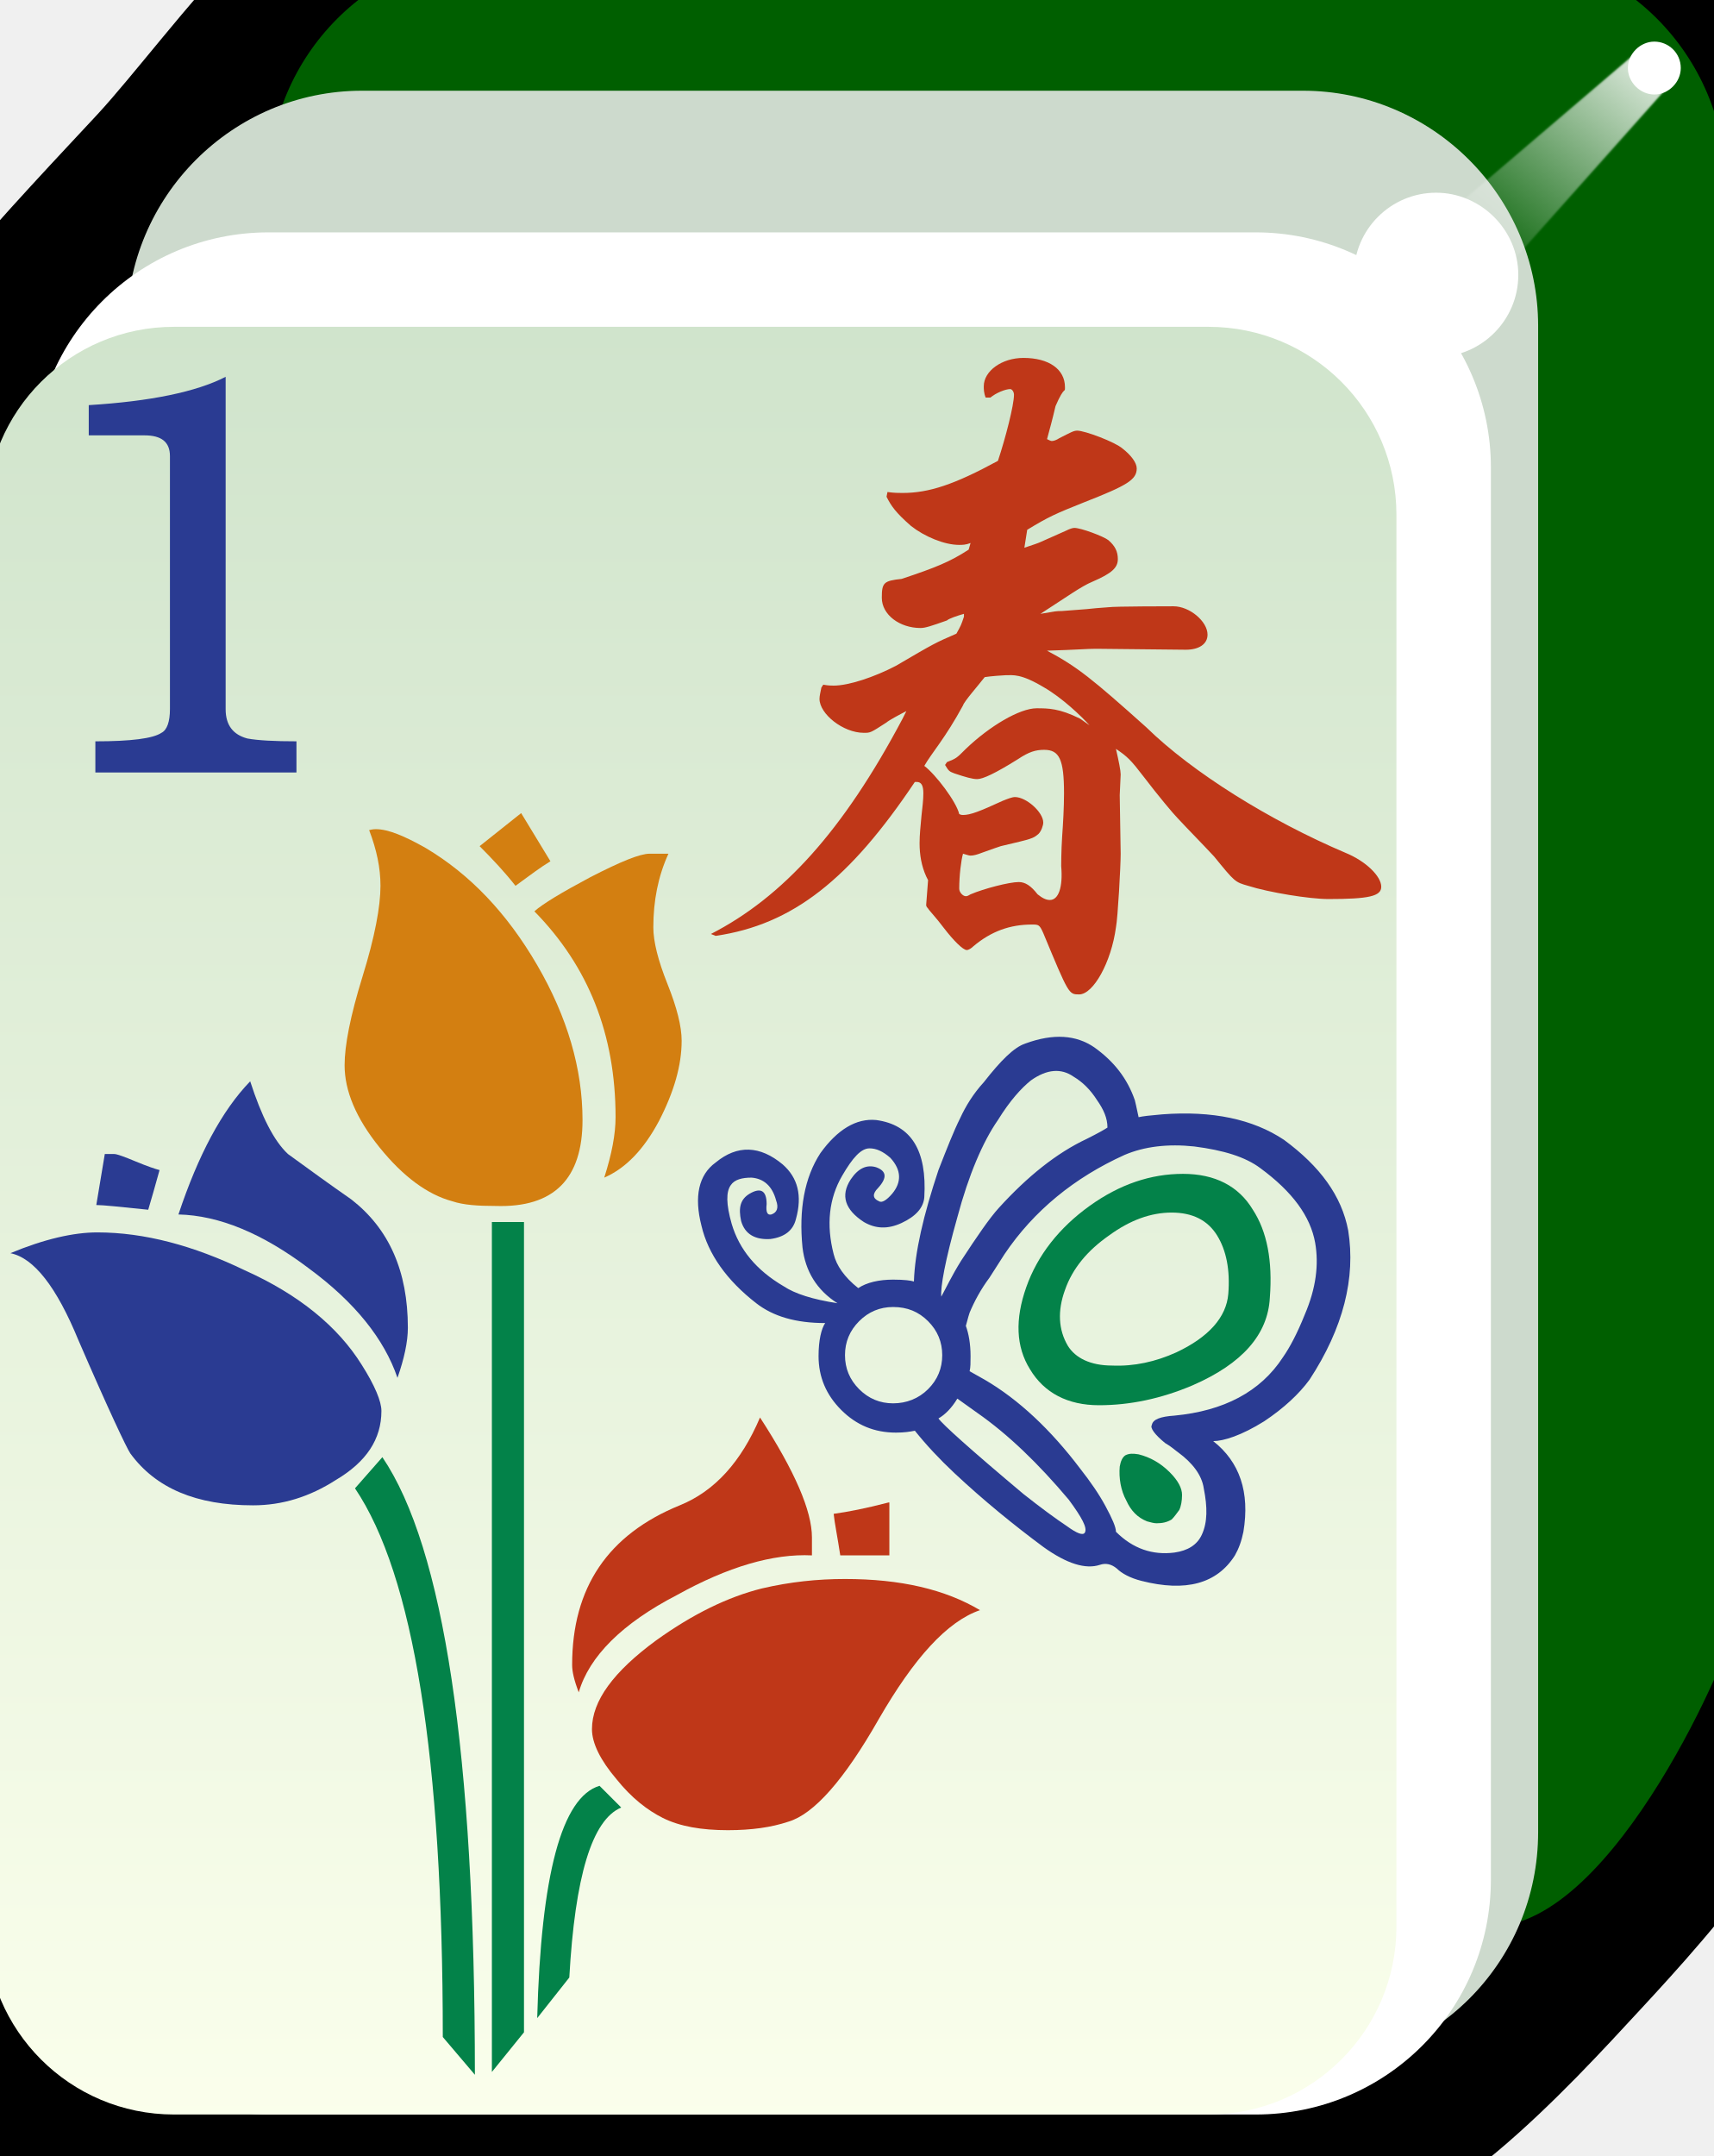
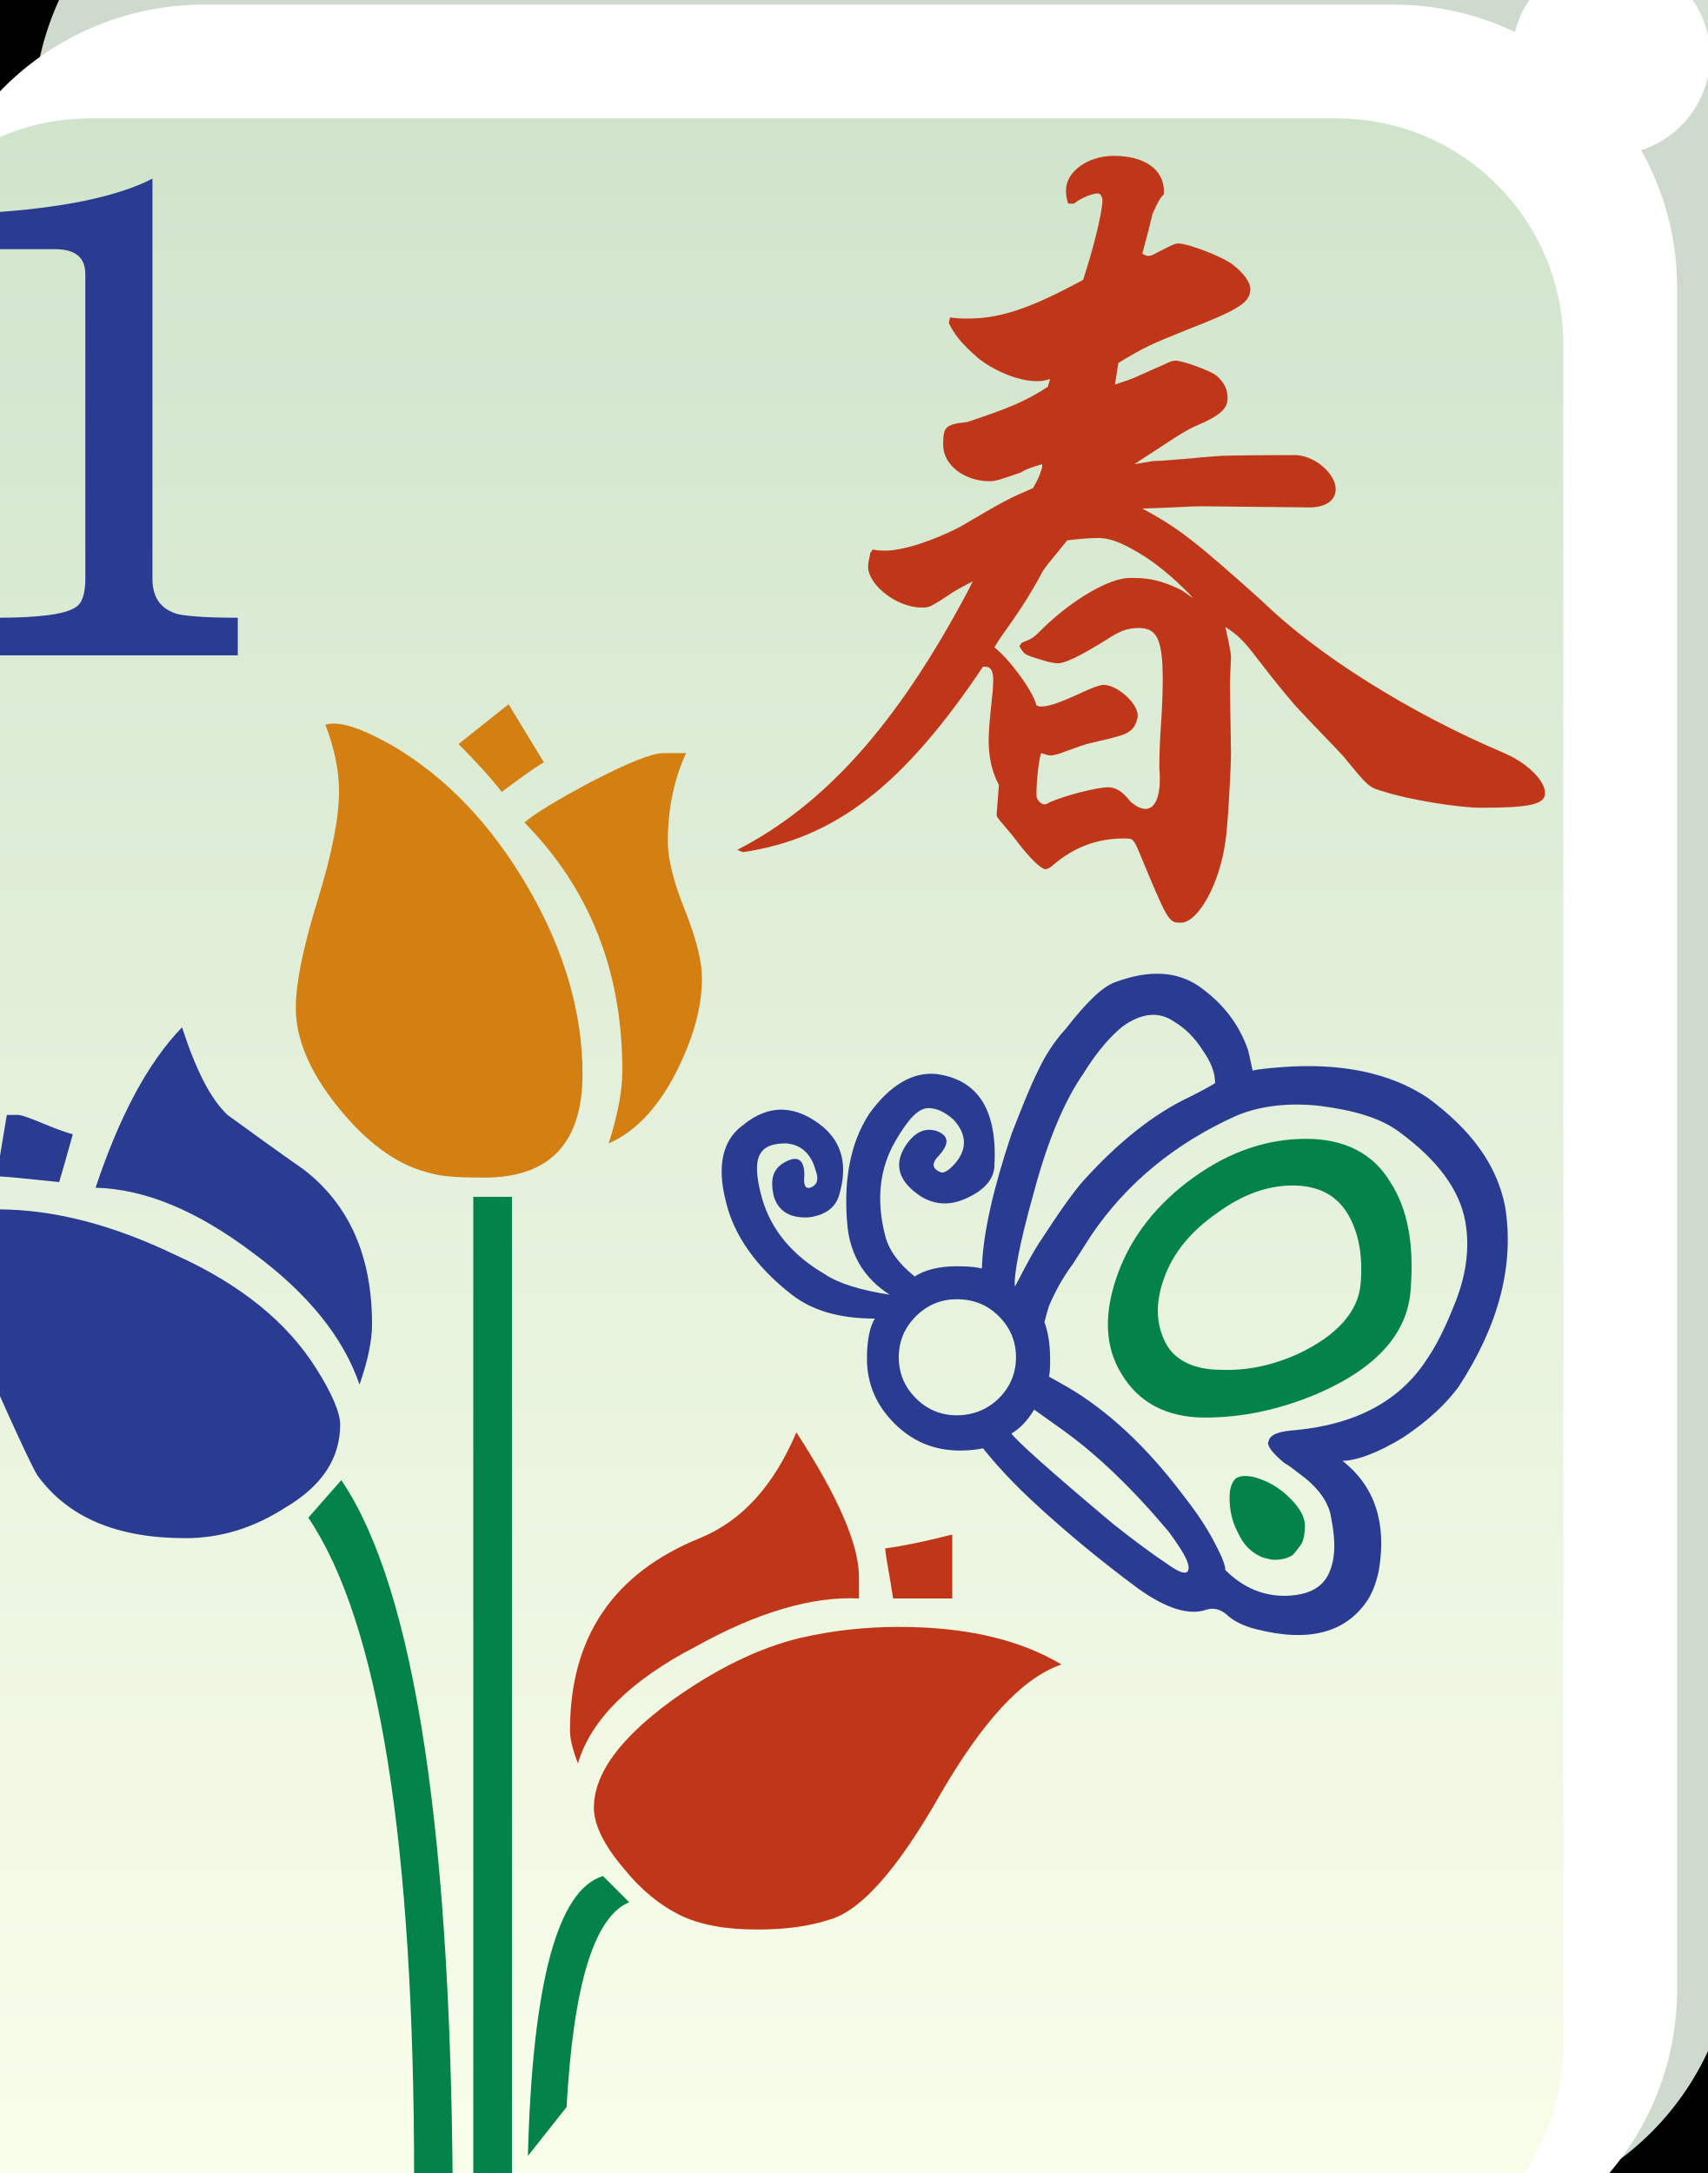
- <svg xmlns="http://www.w3.org/2000/svg" viewBox="-177.2 311.9 181.5 228.3">
+ <svg xmlns="http://www.w3.org/2000/svg" viewBox="-166.7 336.1 150.1 191.0">
  <style type="text/css">
	.st0{enable-background:new    ;}
	.st1{fill:#005F00;}
	.st2{fill:#CDDACD;}
	.st3{fill:#FFFFFF;}
	.st4{fill:url(#rect3008_1_);}
	.st5{filter:url(#filter3970-5);}
	.st6{fill:url(#SVGID_1_);}
	.st7{fill:#2A3B92;}
	.st8{fill:#038249;}
	.st9{fill:#D37F11;}
	.st10{fill:#BF3718;}
</style>
  <switch>
    <g>
      <filter height="1.215" width="1.217" id="filter3970-5" x="-0.109" y="-0.108" color-interpolation-filters="sRGB">
        <feGaussianBlur stdDeviation="0.128" id="feGaussianBlur3972-8" />
      </filter>
      <g id="g4146" transform="translate(39.76832,209.7179)">
		</g>
      <g id="g4630" transform="matrix(1.000594,0,0,1,-1.375807,203.4062)" class="st0">
        <g id="g3062">
          <path id="rect4031" d="M-131.2,90.5l46.1,0.2l68.4-0.2c22.9-0.1,36.1,15.9,36.1,40.4v154.6c0,12.3-14,27.7-21.4,35.7      s-22.1,24.3-33.6,24.3h-113c-22.9,0-41.3-5.6-41.3-30.2l-0.3-162.3c0-6.4,17.3-24.3,24.8-32.4C-158,112.6-142.7,90.4-131.2,90.5      L-131.2,90.5z" />
          <path id="rect3767" class="st1" d="M-122.4,103.2h104.5c13.8,0,24.8,11.1,24.9,24.9l0.9,152.4c0,2-12.6,32-25.8,32h-104.5      c-13.8,0-24.9-11.1-24.9-24.9V128.1C-147.3,114.3-136.2,103.2-122.4,103.2L-122.4,103.2z" />
          <path id="rect3861" class="st2" d="M-137.4,118.1h99.6c13.7,0,24.9,11.2,24.9,24.9v159.5c0,13.8-11.1,24.9-24.9,24.9h-99.6      c-13.7,0-24.9-11.2-24.9-24.9V143.1C-162.3,129.3-151.1,118.1-137.4,118.1z" />
          <path id="rect3765" class="st3" d="M-147.3,133.1h104.5c13.7,0,24.9,11.2,24.9,24.9v149.5c0,13.8-11.1,24.9-24.9,24.9h-104.5      c-13.7,0-24.9-11.2-24.9-24.9V158C-172.2,144.3-161.1,133.1-147.3,133.1z" />
          <linearGradient id="rect3008_1_" gradientUnits="userSpaceOnUse" x1="-324.883" y1="569.587" x2="-324.883" y2="531.068" gradientTransform="matrix(4.9807 0 0 -4.9841 1515.62 2981.961)">
            <stop offset="0" style="stop-color:#D0E4CC" />
            <stop offset="1" style="stop-color:#FBFFEC" />
          </linearGradient>
          <path id="rect3008" class="st4" d="M-157.3,143.1h109.5c11,0,19.9,8.9,19.9,19.9v149.5c0,11-8.9,19.9-19.9,19.9h-109.5      c-11,0-19.9-8.9-19.9-19.9V163C-177.2,152-168.3,143.1-157.3,143.1z" />
          <path id="path3932" class="st3" d="M2.2,115.7c0,1.5-1.3,2.8-2.8,2.8s-2.8-1.3-2.8-2.8s1.3-2.8,2.8-2.8S2.2,114.1,2.2,115.7z" />
          <g id="path3936" class="st5">
            <linearGradient id="SVGID_1_" gradientUnits="userSpaceOnUse" x1="-315.771" y1="590.47" x2="-318.887" y2="587.001" gradientTransform="matrix(7.1013 0 0 -6.6887 2243.616 4061.265)">
              <stop offset="0" style="stop-color:#FFFFFF" />
              <stop offset="1" style="stop-color:#FFFFFF;stop-opacity:0" />
            </linearGradient>
            <polygon class="st6" points="-2.8,114.3 -31.6,138.9 -23.4,144.9 1.8,116.6      " />
          </g>
          <path id="path3882" class="st3" d="M-15,137.6c0,4.8-3.9,8.7-8.7,8.7c-4.8,0-8.7-3.9-8.7-8.7c0,0,0,0,0,0c0-4.8,3.9-8.7,8.7-8.7      C-19,128.9-15,132.8-15,137.6C-15,137.6-15,137.6-15,137.6z" />
        </g>
      </g>
      <g>
        <path class="st7" d="M-43.3,462.4c2.1-1.4,3.7-2.9,4.8-4.4c3.6-5.5,4.9-10.8,4.1-15.8c-0.7-3.7-3-6.8-6.8-9.6     c-3.3-2.2-7.6-3.1-12.9-2.7c-1.2,0.1-2.1,0.2-2.5,0.3c-0.1-0.4-0.2-1-0.4-1.8c-0.8-2.3-2.2-4.1-4.3-5.6c-1.9-1.3-4.3-1.5-7.3-0.4     c-1.2,0.4-2.6,1.8-4.4,4.1c-1.1,1.2-1.9,2.5-2.5,3.8c-0.7,1.4-1.4,3.2-2.3,5.5c-1.6,4.8-2.5,8.7-2.6,11.8c-0.3-0.1-1-0.2-2.2-0.2     c-1.5,0-2.8,0.3-3.7,0.9c-1.5-1.2-2.3-2.4-2.6-3.6c-0.8-3.1-0.5-5.9,0.9-8.3c1.1-1.9,2-2.9,2.9-2.9c0.7,0,1.4,0.3,2.2,1     c1.2,1.3,1.2,2.6,0.2,3.8c-0.6,0.7-1.1,1-1.4,0.8c-0.7-0.3-0.7-0.8-0.1-1.4c1-1.1,0.9-1.8-0.2-2.2c-1-0.3-1.9,0.1-2.7,1.3     c-1.1,1.7-0.6,3.2,1.4,4.5c1.2,0.7,2.5,0.8,4,0.1c1.5-0.7,2.3-1.6,2.4-2.7c0.3-5-1.4-7.7-5.1-8.2c-2.1-0.2-4.1,1-5.9,3.5     c-1.7,2.6-2.3,6-1.9,10c0.3,2.5,1.5,4.5,3.7,5.9c-2.6-0.4-4.5-1-5.7-1.8c-2.9-1.7-4.7-3.9-5.5-6.6c-0.6-2.1-0.6-3.4-0.1-4.1     c0.4-0.6,1.2-0.8,2.2-0.8c1.3,0.1,2.2,0.9,2.6,2.4c0.3,0.8,0.1,1.3-0.5,1.5c-0.4,0.1-0.6-0.2-0.5-1.1c0-1.4-0.6-1.8-1.8-1.1     c-1,0.6-1.2,1.5-0.9,2.9c0.4,1.4,1.5,2,3.1,1.9c1.5-0.2,2.4-0.9,2.7-2.1c0.7-2.5,0.2-4.4-1.4-5.8c-2.4-2-4.8-2.1-7.1-0.2     c-1.8,1.3-2.3,3.6-1.5,6.7c0.7,3,2.7,5.8,5.8,8.2c1.8,1.4,4.2,2.1,7.3,2.1c-0.4,0.6-0.7,1.8-0.7,3.5c0,2.2,0.8,4.1,2.4,5.7     c1.6,1.6,3.5,2.4,5.8,2.4c0.9,0,1.5-0.1,2-0.2c1.2,1.5,2.6,3,4.2,4.5c3.1,2.9,6.3,5.5,9.4,7.8c2.5,1.8,4.5,2.4,6,1.9     c0.6-0.2,1.2-0.1,1.8,0.4c0.5,0.5,1.4,1,2.6,1.3c4.7,1.2,8,0.3,9.9-2.7c0.4-0.7,0.7-1.5,0.9-2.5c0.7-4.2-0.4-7.4-3.2-9.6     C-47.6,464.5-45.7,463.9-43.3,462.4z M-75.8,440.8c1.2-4.5,2.7-8,4.3-10.3c1.3-2.1,2.5-3.4,3.5-4.2c1.7-1.2,3.2-1.3,4.5-0.4     c1,0.6,1.8,1.4,2.5,2.5c0.7,1,1.1,1.9,1.1,2.9c-0.3,0.2-1,0.6-2.2,1.2c-3.2,1.5-6.3,4-9.3,7.3c-1,1.1-2.3,3-4,5.6     c-1,1.6-1.6,2.9-2.1,3.8C-77.6,448.2-77.1,445.4-75.8,440.8z M-82.6,460.5c-1.4,0-2.6-0.5-3.6-1.5c-1-1-1.5-2.2-1.5-3.6     c0-1.4,0.5-2.6,1.5-3.6c1-1,2.2-1.5,3.6-1.5c1.5,0,2.7,0.5,3.7,1.5c1,1,1.5,2.2,1.5,3.6c0,1.4-0.5,2.6-1.5,3.6     C-79.9,460-81.2,460.5-82.6,460.5z M-62.3,474.2c-0.2,0.3-0.8,0.1-1.9-0.7c-1.2-0.8-2.7-1.9-4.6-3.4c-5.6-4.7-8.6-7.4-9-8     c0.7-0.4,1.4-1.1,2-2.1l2.1,1.5c3.3,2.3,6.5,5.4,9.7,9.2C-62.6,472.6-62,473.7-62.3,474.2z M-53.8,464.7c0.7,0.4,1.1,0.8,1.4,1     c1.5,1.1,2.5,2.4,2.7,3.8c0.4,2,0.4,3.6-0.2,4.9c-0.5,1.1-1.5,1.7-2.9,1.9c-2.3,0.3-4.4-0.4-6.2-2.2c0-0.5-0.4-1.4-1.1-2.7     c-0.7-1.3-1.6-2.6-2.7-4c-3.1-4.1-6.5-7.3-10.1-9.4l-1.6-0.9c0.1-0.4,0.1-0.9,0.1-1.6c0-1.3-0.2-2.4-0.5-3.2     c0.1-0.3,0.2-0.8,0.4-1.4c0.5-1.2,1.2-2.5,2.1-3.7l1.6-2.5c3.1-4.6,7.4-8.1,12.7-10.5c2.1-0.9,4.6-1.2,7.4-0.9     c3.1,0.4,5.4,1.1,7,2.3c3.4,2.5,5.3,5.1,5.8,7.9c0.4,2.3,0.1,4.8-1.1,7.6c-0.8,2-1.6,3.5-2.3,4.5c-2.4,3.7-6.3,5.7-11.5,6.2     c-1.5,0.1-2.3,0.4-2.4,1C-55.4,463.1-54.9,463.8-53.8,464.7z" />
        <polygon class="st8" points="-125.1,531.3 -121.7,527.1 -121.7,441.3 -125.1,441.3    " />
        <path class="st9" d="M-115.5,430.5c0-5.4-1.6-10.9-4.8-16.4c-3.2-5.5-7.1-9.6-11.8-12.4c-2.3-1.3-4-2-5.3-2c-0.1,0-0.3,0-0.7,0.1     c0.8,2.1,1.2,4,1.2,5.9c0,2.2-0.6,5.4-1.9,9.6c-1.3,4.2-1.9,7.3-1.9,9.4c0,2.7,1.2,5.6,3.7,8.7c2.5,3.1,5.1,5,7.7,5.7     c1.2,0.4,2.7,0.5,4.6,0.5C-118.5,439.8-115.5,436.7-115.5,430.5z" />
        <path class="st8" d="M-58,466c-0.3,0.2-0.5,0.6-0.6,1.2c-0.1,1.2,0.1,2.5,0.7,3.6c0.5,1.1,1.2,1.8,2.2,2.2c0.4,0.1,0.7,0.2,1,0.2     c0.6,0,1.1-0.1,1.6-0.4c0.3-0.3,0.5-0.6,0.8-1c0.2-0.4,0.3-1,0.3-1.6c0-0.7-0.4-1.5-1.3-2.4c-1-1-2.1-1.6-3.3-1.9     C-57.2,465.8-57.6,465.8-58,466z" />
        <path class="st8" d="M-42.7,449.3c0.3-3.9-0.3-7-1.8-9.3c-1.5-2.5-4-3.8-7.4-3.8c-3.4,0-6.7,1.1-9.9,3.4     c-3.2,2.3-5.5,5.2-6.7,8.6c-1.2,3.4-1.1,6.3,0.4,8.7c1.5,2.5,4,3.8,7.3,3.8c3.3,0,6.6-0.7,9.9-2.1     C-45.6,456.3-42.9,453.2-42.7,449.3z M-59.4,456.5c-2.3,0-3.9-0.8-4.7-2.1c-1-1.7-1.1-3.7-0.3-5.9c0.8-2.3,2.4-4.2,4.7-5.8     c2.2-1.6,4.4-2.4,6.6-2.4c2.2,0,3.8,0.8,4.8,2.4c1,1.6,1.4,3.7,1.2,6.2c-0.2,2.5-2.1,4.6-5.5,6.2     C-54.8,456.1-57.1,456.6-59.4,456.5z" />
        <path class="st9" d="M-108.4,402.3c-1,0-3,0.8-6.3,2.5c-3,1.6-5,2.8-5.9,3.6c5.7,5.8,8.6,13,8.6,21.8c0,1.8-0.4,3.9-1.2,6.4     c2.3-1,4.2-3,5.8-6c1.6-3.1,2.4-5.9,2.4-8.5c0-1.5-0.5-3.5-1.5-6c-1-2.5-1.5-4.5-1.5-6c0-2.8,0.5-5.4,1.6-7.8H-108.4z" />
        <path class="st10" d="M-107,504.4c1.8,0.9,4.1,1.3,6.9,1.3c2.5,0,4.6-0.3,6.4-0.9c2.7-0.8,5.9-4.4,9.6-10.9     c3.7-6.4,7.2-10.3,10.7-11.5c-3.7-2.2-8.4-3.3-14.3-3.3c-2.9,0-5.8,0.3-8.8,1c-3.6,0.9-7.3,2.7-11.2,5.5     c-4.5,3.3-6.8,6.4-6.8,9.4c0,1.5,0.9,3.3,2.6,5.3C-110.3,502.3-108.6,503.6-107,504.4z" />
        <path class="st8" d="M-111.4,503.3l-2.3-2.3c-4,1.2-6.2,9.4-6.6,24.6l3.4-4.3C-116.3,510.6-114.5,504.6-111.4,503.3z" />
        <path class="st9" d="M-126.4,401.5c1.4,1.4,2.7,2.8,3.8,4.2c1.5-1.1,2.7-2,3.7-2.6l-3.1-5.1C-123,398.8-124.5,400-126.4,401.5z" />
        <path class="st10" d="M-83.1,471c-2.3,0.6-4.3,1-5.8,1.2c0.1,1,0.4,2.4,0.7,4.4h5.2V471z" />
        <path class="st8" d="M-126.9,531.6c0-34-3.3-55.8-9.8-65.4l-2.9,3.3c6.2,9.2,9.3,28.5,9.3,58.1L-126.9,531.6z" />
        <path class="st7" d="M-135.1,457.8c0.7-2,1.1-3.8,1.1-5.3c0-6-2-10.5-6-13.6c-2.3-1.6-4.5-3.2-6.7-4.8c-1.5-1.4-2.8-4-4-7.7     c-3,3.1-5.5,7.8-7.6,14.1c4.3,0.1,8.9,2,13.8,5.7C-139.6,449.8-136.5,453.7-135.1,457.8z" />
        <path class="st10" d="M-116.6,488.2c0,0.7,0.2,1.6,0.7,2.9c1.1-3.8,4.6-7.3,10.4-10.3c5.4-3,10.2-4.4,14.3-4.2v-1.9     c0-2.8-1.8-7-5.5-12.7c-2,4.7-4.8,7.8-8.5,9.3C-112.8,474.4-116.6,480-116.6,488.2z" />
        <path class="st7" d="M-160.3,435.8c-0.4-0.1-1.3-0.4-2.5-0.9c-1.2-0.5-2-0.8-2.3-0.8h-1c-0.2,1.2-0.5,3-0.9,5.4     c0.7,0,2.6,0.2,5.5,0.5C-161.2,439-160.8,437.6-160.3,435.8z" />
        <path class="st7" d="M-168.9,453.8c3.2,7.4,5.1,11.4,5.5,12c2.7,3.7,7,5.5,13,5.5c3.1,0,6-0.9,8.8-2.7c3.2-1.9,4.8-4.3,4.8-7.3     c0-1-0.7-2.7-2.1-4.9c-2.5-4-6.6-7.4-12.4-10c-5.4-2.6-10.6-4-15.6-4c-2.5,0-5.6,0.7-9.2,2.2     C-173.6,445.1-171.2,448.2-168.9,453.8z" />
      </g>
      <path class="st7" d="M-145.7,390.4c-2.5,0-4.2-0.1-5.3-0.3c-1.5-0.4-2.3-1.4-2.3-3.1v-35.2c-3.1,1.6-8,2.6-14.5,3v3.2h5.9    c1.8,0,2.7,0.7,2.7,2.2V387c0,1.3-0.3,2.2-0.9,2.5c-0.9,0.6-3.2,0.9-7,0.9v3.3h21.3V390.4z" />
      <g>
        <path class="st10" d="M-101.9,410.8c7.6-3.9,14-10.9,20.3-22.8l0.4-0.8c-0.6,0.3-1.9,1-2.1,1.2c-1.7,1.1-1.7,1.1-2.4,1.1     c-2.2,0-4.7-2-4.7-3.6c0-0.3,0.1-0.7,0.2-1.2l0.2-0.3c0.5,0.1,0.9,0.1,1.1,0.1c1.6,0,4.3-0.9,6.6-2.1c4.1-2.4,4.1-2.4,6.4-3.4     c0.5-0.9,0.5-0.9,0.8-1.8v-0.3c-0.7,0.2-1.6,0.5-1.8,0.7c-1.7,0.6-2.3,0.8-2.8,0.8c-2.2,0-4.1-1.4-4.1-3.2c0-1.6,0.2-1.8,2.1-2     c3.6-1.2,5.1-1.8,7.1-3.1l0.2-0.7c-0.5,0.2-0.9,0.2-1.2,0.2c-1.6,0-3.7-0.9-5.1-2c-1.6-1.4-2.1-2.1-2.6-3.1l0.1-0.5     c0.7,0.1,1.2,0.1,1.6,0.1c2.8,0,5.5-0.9,10.1-3.4c0.8-2.4,1.7-5.9,1.7-7c0-0.3-0.2-0.6-0.4-0.6c-0.5,0-1.5,0.4-2.1,0.9h-0.5     c-0.2-0.5-0.2-0.9-0.2-1.2c0-1.6,1.9-3,4.2-3c2.7,0,4.4,1.2,4.4,3.1c0,0.7,0-0.3-1,2c-0.4,1.7-0.5,2-0.9,3.5     c0.2,0.1,0.4,0.2,0.5,0.2c0.2,0,0.5-0.1,0.8-0.3c1.2-0.6,1.5-0.8,1.9-0.8c0.8,0,4,1.2,4.8,1.9c0.9,0.7,1.5,1.5,1.5,2.1     c0,1.2-1,1.8-5.6,3.6c-3,1.2-3.7,1.5-6,2.9l-0.3,1.9c0.9-0.3,1.5-0.5,1.7-0.6l2.7-1.2c0.4-0.2,0.7-0.3,0.9-0.3     c0.7,0,3.1,0.9,3.6,1.3c0.7,0.6,1,1.2,1,2c0,0.9-0.6,1.5-2.7,2.4c-1.2,0.5-2.7,1.6-5.5,3.4l1.2-0.2c0.5-0.1,0.9-0.1,1.1-0.1     l2.6-0.2l1-0.1l1.3-0.1c0.6-0.1,6.8-0.1,6.9-0.1c1.7,0,3.6,1.6,3.6,3c0,1-0.9,1.6-2.3,1.6l-9.5-0.1c-1,0-1.9,0.1-5.2,0.2     c3.2,1.7,4.8,3,10.5,8.1c4.9,4.8,13.1,9.9,21.1,13.3c2.2,0.9,3.8,2.5,3.8,3.6c0,1-1.3,1.3-5.6,1.3c-2,0-6.3-0.7-8.5-1.4     c-1.4-0.4-1.4-0.4-3.6-3.1c-1.3-1.4-2.6-2.7-3.9-4.1c-0.4-0.4-2-2.3-3.6-4.4c-1.3-1.7-1.7-2.1-2.9-2.9c0.3,1.3,0.5,2.3,0.5,2.7     l-0.1,2.2l0.1,6.2c0,1.3-0.3,6.8-0.5,7.8c-0.5,3.7-2.4,7.1-3.9,7.1c-1.1,0-1.1,0-3.8-6.5c-0.4-0.9-0.5-0.9-1.2-0.9     c-2.3,0-4.3,0.7-6.2,2.3c-0.2,0.2-0.5,0.4-0.7,0.4c-0.4,0-1.4-1-2.4-2.3c-0.9-1.2-1.6-1.9-1.7-2.1c-0.2-0.2-0.2-0.3-0.2-0.4     l0.2-2.6c0,0-0.1-0.2-0.2-0.4c-0.5-1.1-0.7-2.3-0.7-3.5c0-0.9,0.1-1.8,0.2-2.9c0.1-0.9,0.2-1.7,0.2-2.4c0-0.8-0.2-1.2-0.7-1.2     h-0.2c-6.9,10.3-12.9,15.1-21.1,16.3L-101.9,410.8z M-61.8,388.7c-0.9-1-2.9-2.9-4.8-4c-2.5-1.5-3.3-1.3-4.1-1.3     c-0.2,0-1.6,0.1-2.2,0.2c-0.7,0.9-2.2,2.6-2.3,3c-1.9,3.5-3.3,5-4.1,6.4c1.2,0.9,3.4,3.8,3.7,5.1c0.2,0.1,0.3,0.1,0.4,0.1     c0.8,0,1.8-0.4,4.2-1.5c0.5-0.2,1-0.4,1.3-0.4c1.2,0,3,1.6,3,2.7c0,0.3-0.2,0.9-0.5,1.2c-0.6,0.5-0.6,0.5-4,1.3     c-0.3,0.1-0.9,0.3-2,0.7c-0.5,0.2-0.9,0.3-1.2,0.3c-0.2,0-0.4-0.1-0.8-0.2c-0.2,0.7-0.4,2.3-0.4,3.7c0,0.4,0.4,0.8,0.7,0.8     c0.2,0,0.3-0.1,0.5-0.2c1.4-0.6,4.1-1.3,5.1-1.3c0.7,0,1.3,0.4,2,1.3c0.5,0.4,0.9,0.6,1.3,0.6c0.9,0,1.4-1.3,1.2-3.6     c0,0,0-1.6,0.1-3.1c0.1-1.4,0.2-3.1,0.2-4.6c0-3.6-0.5-4.6-2.1-4.6c-0.9,0-1.6,0.2-2.8,1c-2.4,1.5-3.7,2.1-4.3,2.1     c-0.5,0-1.2-0.2-2.4-0.6c-0.5-0.2-0.6-0.2-1-0.9l0.2-0.3c1-0.4,1-0.4,2-1.4c2.5-2.4,5.7-4.3,7.5-4.3c1.2,0,2.4,0,4.6,1.1     L-61.8,388.7z" />
      </g>
    </g>
  </switch>
</svg>
